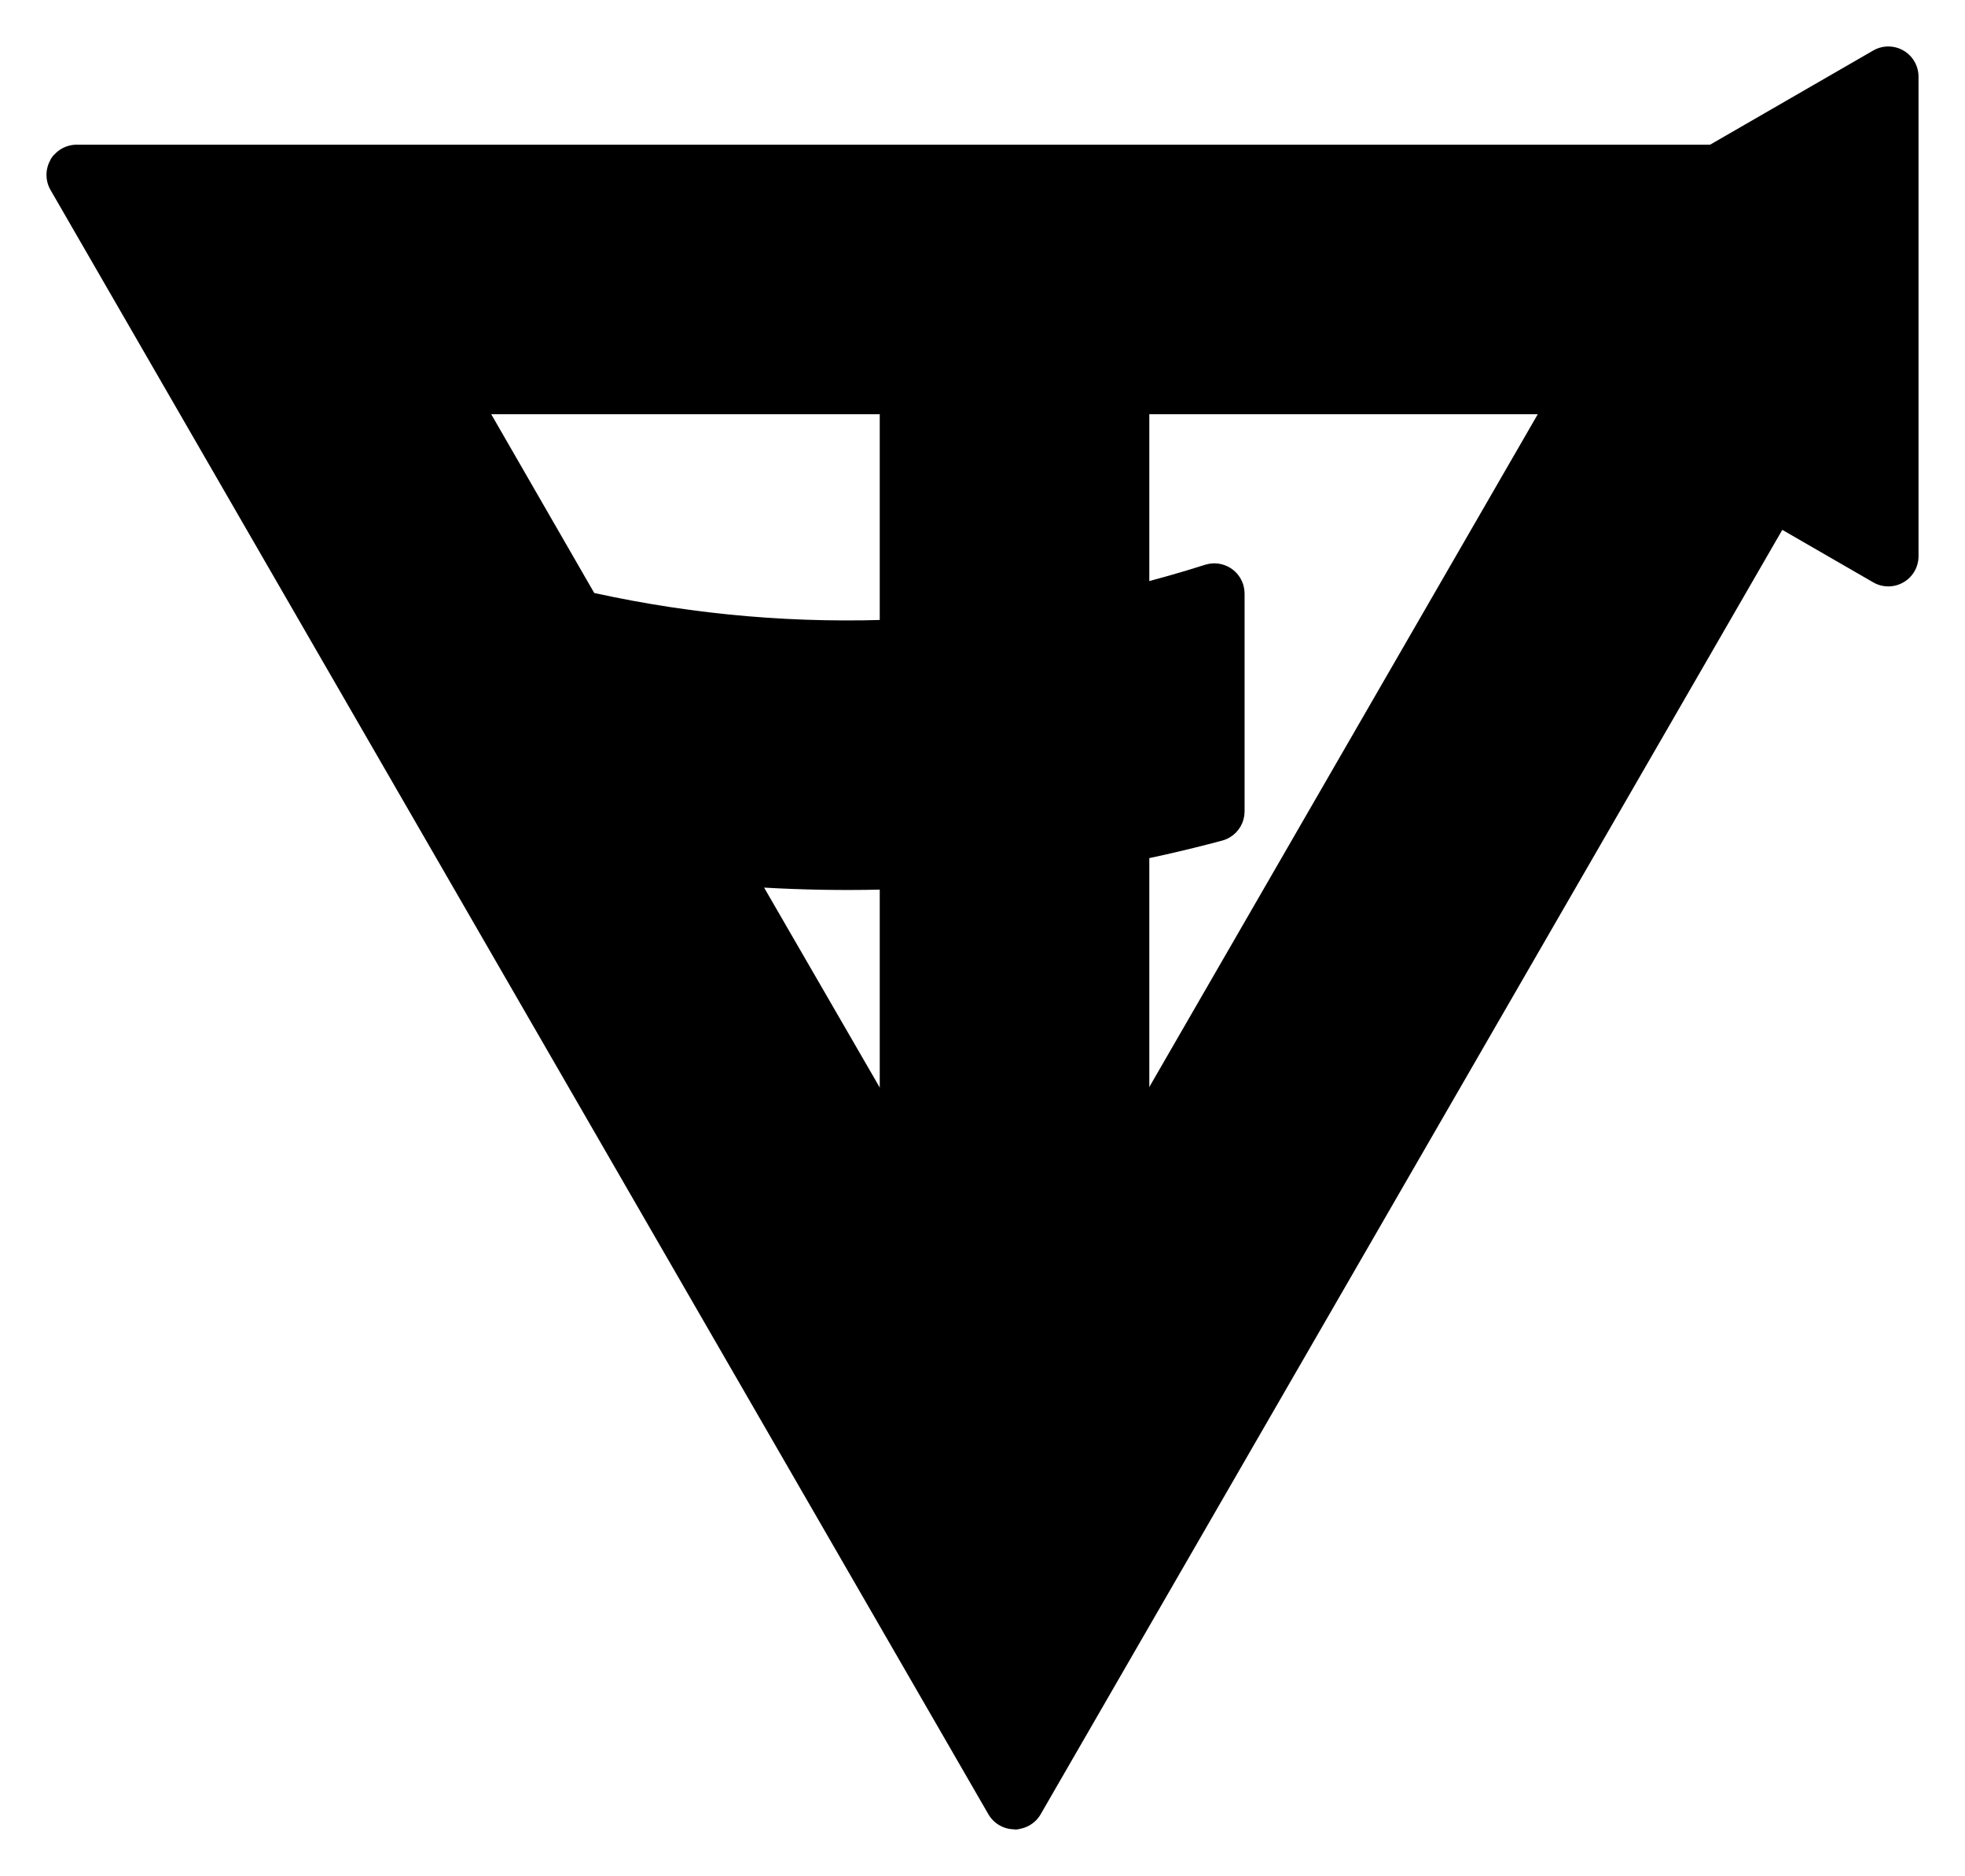
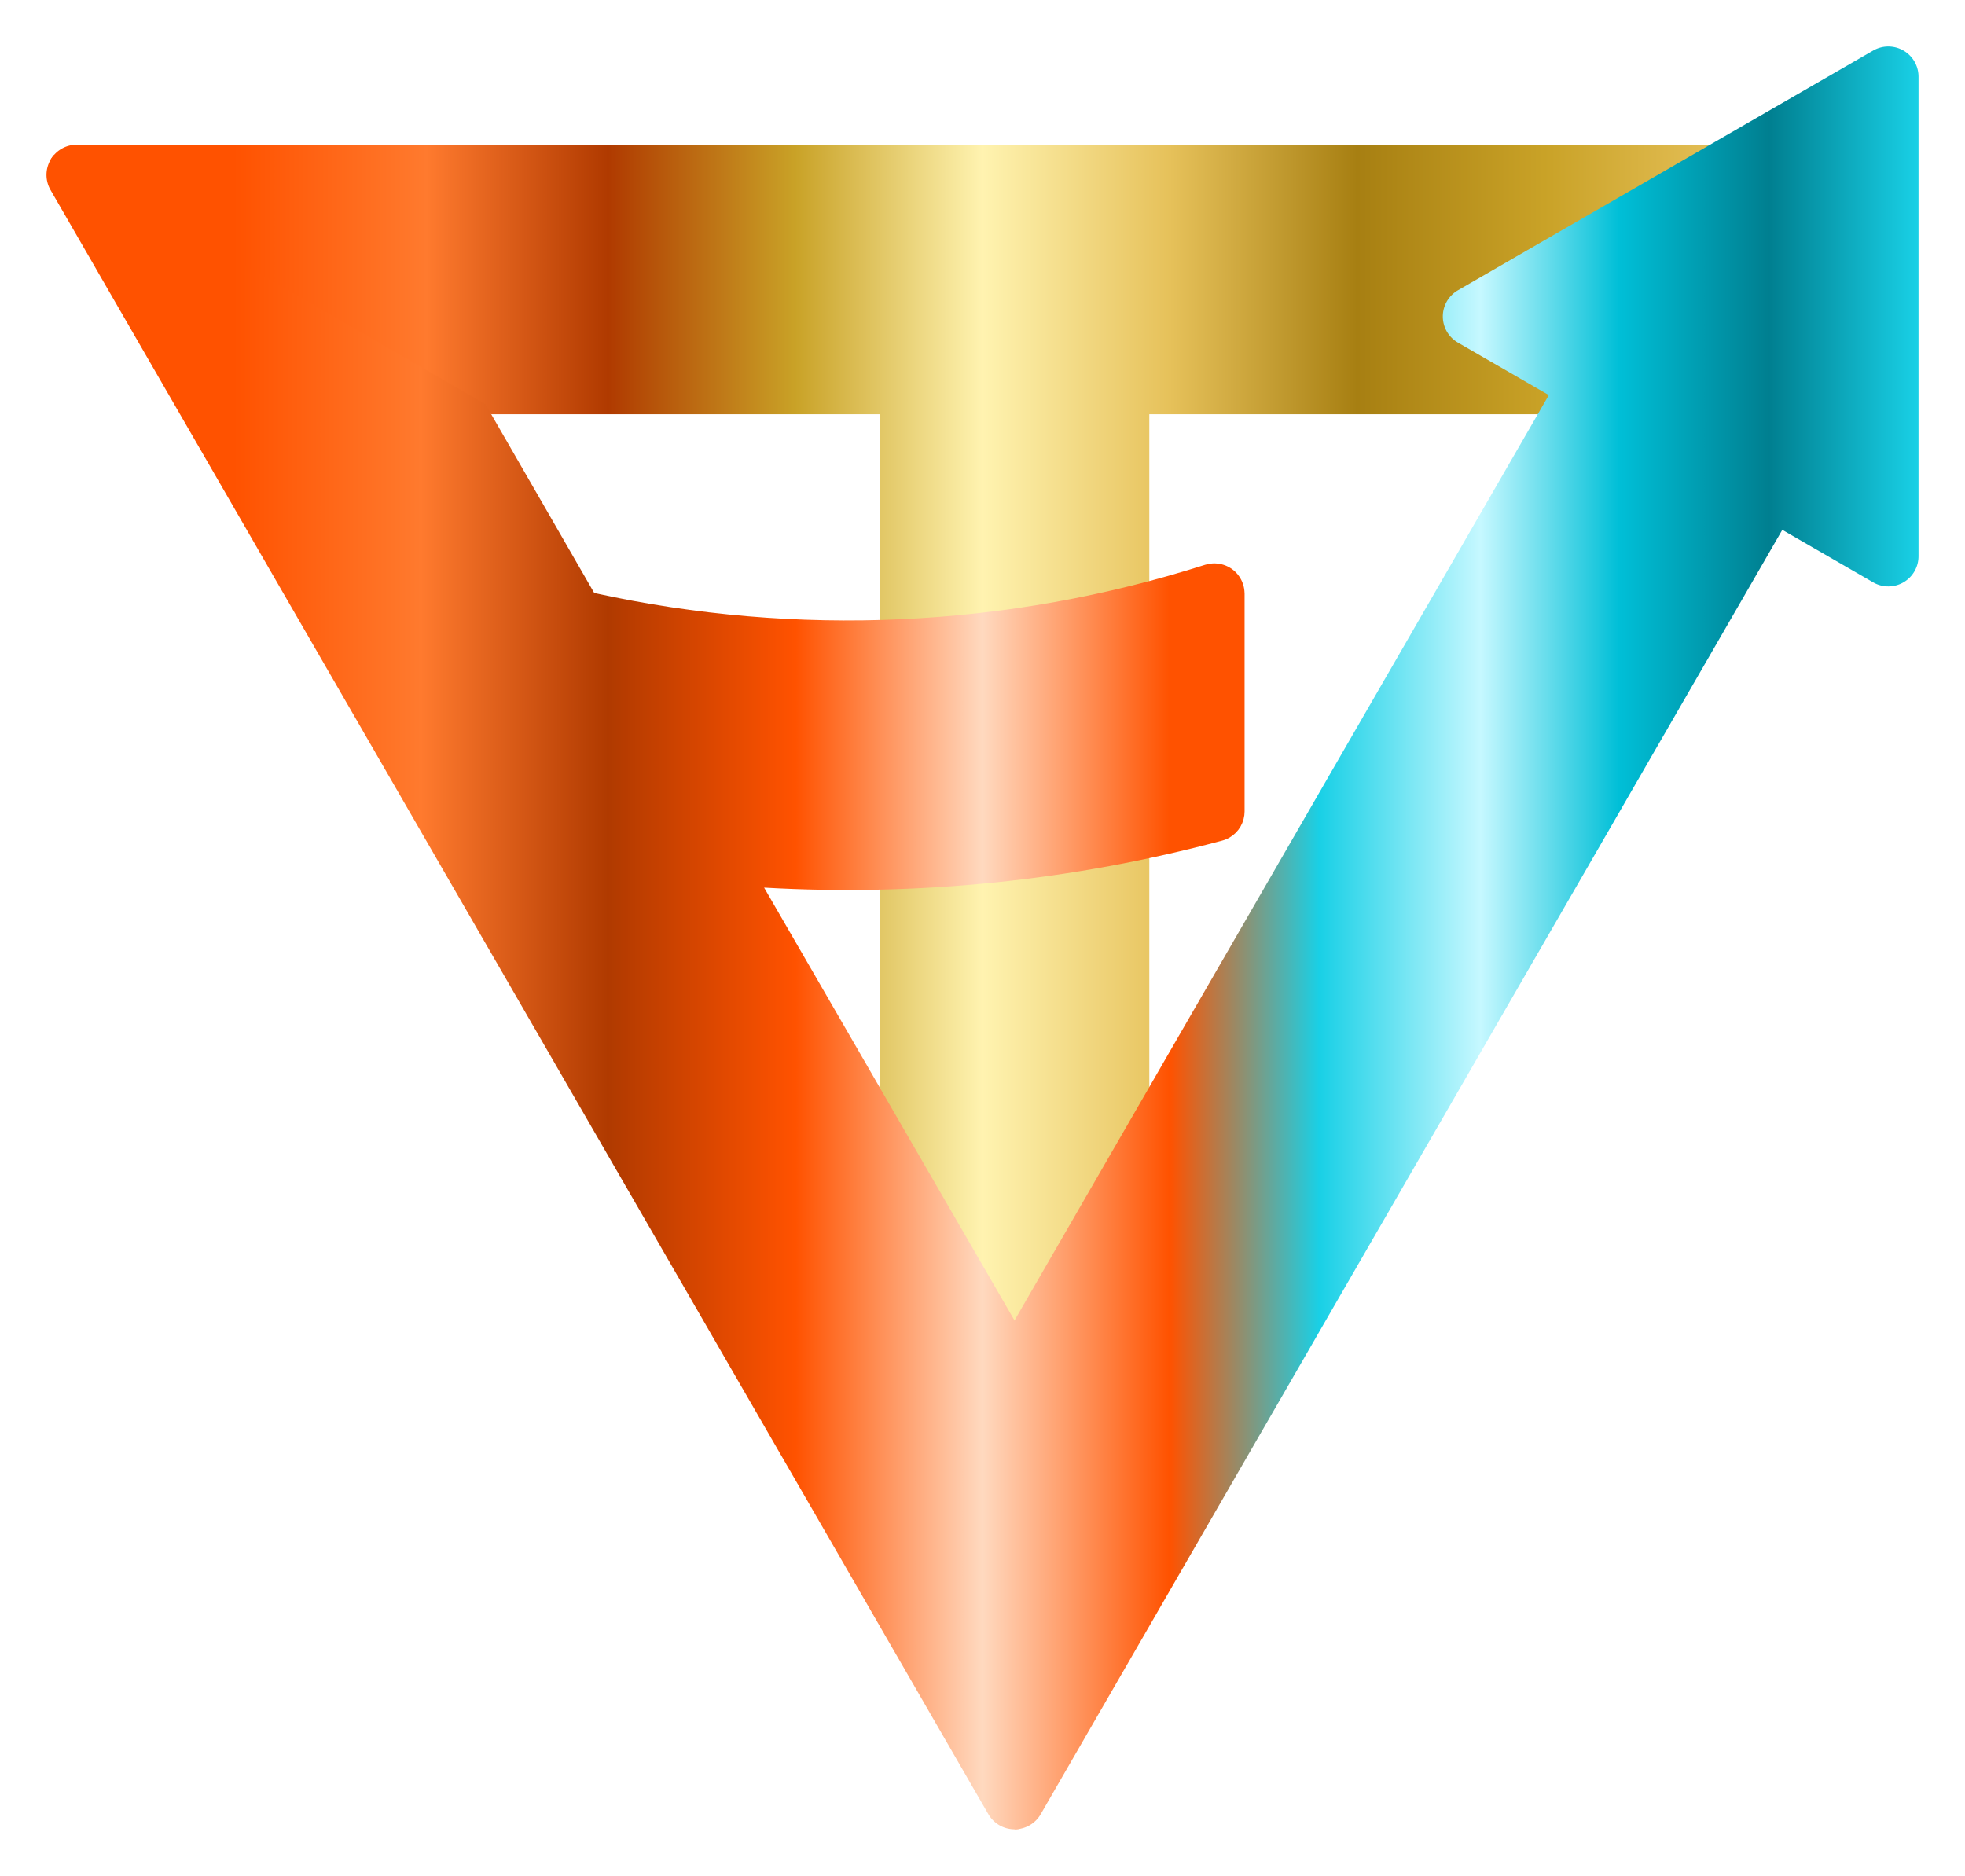
- <svg xmlns="http://www.w3.org/2000/svg" viewBox="42.43 170.73 845.58 807.27" width="845.58" height="807.27">
-   <g id="t-top">
-     <path fill="#000000" d="M 75.432 233 L 74.795 233.016 L 74.158 233.062 L 73.525 233.141 L 72.896 233.25 L 72.273 233.391 L 71.658 233.561 L 71.053 233.76 L 70.457 233.99 L 69.873 234.248 L 69.305 234.535 L 68.748 234.85 L 68.211 235.191 L 67.688 235.559 L 67.186 235.951 L 66.701 236.367 L 66.24 236.809 L 65.801 237.27 L 65.383 237.754 L 64.99 238.256 L 64.623 238.777 L 64.281 239.316 L 64.178 239.502 L 73.268 244.75 L 73.242 244.793 L 73.137 245.01 L 73.053 245.236 L 72.988 245.471 L 72.949 245.711 L 72.934 245.951 L 72.939 246.193 L 72.971 246.434 L 73.023 246.67 L 73.1 246.9 L 73.197 247.121 L 73.316 247.332 L 73.455 247.531 L 73.613 247.717 L 73.787 247.885 L 73.979 248.033 L 74.182 248.164 L 230.066 338.164 L 230.301 338.283 L 230.545 338.379 L 230.797 338.445 L 231.055 338.486 L 231.316 338.5 L 235.646 338.5 L 253.832 349 L 421 349 L 421 450.051 A 13 13 0 0 0 434 463.051 A 13 13 0 0 0 446.893 451.721 L 447.789 451.652 L 447.797 451.65 L 449.186 451.541 L 449.193 451.539 L 450.582 451.426 L 450.59 451.426 L 451.979 451.307 L 451.984 451.307 L 453.373 451.184 L 453.381 451.184 L 454.77 451.059 L 454.775 451.059 L 456.162 450.928 L 456.17 450.928 L 457.559 450.795 L 457.564 450.795 L 458.951 450.656 L 458.959 450.656 L 460.346 450.516 L 460.352 450.516 L 461.738 450.371 L 461.746 450.369 L 463.133 450.223 L 463.139 450.223 L 464.525 450.07 L 464.531 450.068 L 465.918 449.914 L 465.924 449.912 L 467.309 449.754 L 467.314 449.754 L 468.699 449.59 L 468.707 449.59 L 470.092 449.424 L 470.098 449.422 L 471.48 449.252 L 471.488 449.252 L 472.871 449.076 L 472.879 449.076 L 474.262 448.898 L 474.268 448.898 L 475.648 448.717 L 475.656 448.717 L 477.037 448.531 L 477.045 448.529 L 478.426 448.342 L 478.434 448.34 L 479.812 448.148 L 479.82 448.146 L 481.199 447.951 L 481.207 447.949 L 482.588 447.75 L 482.594 447.748 L 483.973 447.545 L 483.979 447.545 L 485.357 447.338 L 485.365 447.336 L 486.742 447.125 L 486.748 447.123 L 488.127 446.908 L 488.135 446.908 L 489.512 446.689 L 489.518 446.689 L 490.895 446.467 L 490.9 446.467 L 492.275 446.24 L 492.283 446.238 L 493.658 446.01 L 493.664 446.008 L 495.039 445.775 L 495.045 445.773 L 496.42 445.537 L 496.426 445.535 L 497.799 445.297 L 497.807 445.295 L 499.18 445.051 L 499.186 445.049 L 500.557 444.803 L 500.564 444.801 L 501.936 444.549 L 501.941 444.549 L 503.312 444.293 L 503.318 444.291 L 504.689 444.031 L 504.695 444.031 L 506.064 443.77 L 506.07 443.768 L 507.439 443.502 L 507.445 443.5 L 508.814 443.23 L 508.82 443.229 L 510.188 442.955 L 510.193 442.953 L 511.561 442.678 L 511.566 442.676 L 512.064 442.572 A 13 13 0 0 0 524 450.42 A 13 13 0 0 0 537 437.42 L 537 349 L 726.68 349 A 13 13 0 0 0 739.68 336 A 13 13 0 0 0 726.68 323 L 709.166 323 L 681.299 306.91 L 764.283 259 L 781.801 259 L 782.438 258.984 L 783.074 258.938 L 783.707 258.859 L 784.336 258.75 L 784.959 258.609 L 785.574 258.439 L 786.18 258.24 L 786.775 258.01 L 787.357 257.752 L 787.928 257.465 L 788.482 257.15 L 789.021 256.809 L 789.545 256.441 L 790.047 256.049 L 790.529 255.633 L 790.992 255.191 L 791.432 254.73 L 791.85 254.246 L 792.242 253.744 L 792.609 253.223 L 792.949 252.684 L 793.266 252.129 L 793.553 251.559 L 793.811 250.975 L 794.039 250.381 L 794.24 249.773 L 794.41 249.158 L 794.551 248.535 L 794.658 247.906 L 794.736 247.273 L 794.783 246.639 L 794.801 246 L 794.783 245.361 L 794.736 244.727 L 794.658 244.094 L 794.551 243.465 L 794.41 242.842 L 794.24 242.227 L 794.039 241.619 L 793.811 241.025 L 793.553 240.441 L 793.266 239.871 L 792.949 239.316 L 792.609 238.777 L 792.242 238.256 L 791.85 237.754 L 791.432 237.27 L 790.992 236.809 L 790.529 236.367 L 790.047 235.951 L 789.545 235.559 L 789.021 235.191 L 788.482 234.85 L 787.928 234.535 L 787.357 234.248 L 786.775 233.99 L 786.18 233.76 L 785.574 233.561 L 784.959 233.391 L 784.336 233.25 L 783.707 233.141 L 783.074 233.062 L 782.438 233.016 L 781.801 233 L 75.432 233 z " />
+ <svg xmlns="http://www.w3.org/2000/svg" xmlns:xlink="http://www.w3.org/1999/xlink" viewBox="42.43 170.73 845.58 807.27" width="845.58" height="807.27" version="1.1" id="svg4">
+   <defs id="defs4">
+     <linearGradient id="linearGradient202">
+       <stop style="stop-color:#ff5200;stop-opacity:1;" offset="0" id="stop192" />
+       <stop style="stop-color:#ff5200;stop-opacity:1;" offset="0.1" id="stop193" />
+       <stop style="stop-color:#ff7a2e;stop-opacity:1;" offset="0.203" id="stop194" />
+       <stop style="stop-color:#b03a00;stop-opacity:1;" offset="0.3" id="stop203" />
+       <stop style="stop-color:#c9a227;stop-opacity:1;" offset="0.4" id="stop196" />
+       <stop style="stop-color:#fff3b0;stop-opacity:1;" offset="0.5" id="stop197" />
+       <stop style="stop-color:#e6c15a;stop-opacity:1;" offset="0.6" id="stop198" />
+       <stop style="stop-color:#a77f12;stop-opacity:1;" offset="0.7" id="stop199" />
+       <stop style="stop-color:#c9a227;stop-opacity:1;" offset="0.8" id="stop200" />
+       <stop style="stop-color:#e6c15a;stop-opacity:1;" offset="0.9" id="stop201" />
+       <stop style="stop-color:#a77d12;stop-opacity:1;" offset="1" id="stop202" />
+     </linearGradient>
+     <linearGradient id="linearGradient110-2">
+       <stop style="stop-color:#ff5200;stop-opacity:1;" offset="0" id="stop180" />
+       <stop style="stop-color:#ff5200;stop-opacity:1;" offset="0.1" id="stop181" />
+       <stop style="stop-color:#e6c15a;stop-opacity:1;" offset="0.2" id="stop182" />
+       <stop style="stop-color:#8a6a14;stop-opacity:1;" offset="0.3" id="stop183" />
+       <stop style="stop-color:#c9a227;stop-opacity:1;" offset="0.4" id="stop184" />
+       <stop style="stop-color:#fff3b0;stop-opacity:1;" offset="0.5" id="stop185" />
+       <stop style="stop-color:#e6c15a;stop-opacity:1;" offset="0.6" id="stop186" />
+       <stop style="stop-color:#a77f12;stop-opacity:1;" offset="0.7" id="stop187" />
+       <stop style="stop-color:#c9a227;stop-opacity:1;" offset="0.8" id="stop188" />
+       <stop style="stop-color:#e6c15a;stop-opacity:1;" offset="0.9" id="stop190" />
+       <stop style="stop-color:#a77d12;stop-opacity:1;" offset="1" id="stop191" />
+     </linearGradient>
+     <linearGradient id="linearGradient110-1">
+       <stop style="stop-color:#ff5200;stop-opacity:1;" offset="0" id="stop168" />
+       <stop style="stop-color:#ff5200;stop-opacity:1;" offset="0.1" id="stop169" />
+       <stop style="stop-color:#ff7a2e;stop-opacity:1;" offset="0.2" id="stop170" />
+       <stop style="stop-color:#b03a00;stop-opacity:1;" offset="0.3" id="stop171" />
+       <stop style="stop-color:#ff5200;stop-opacity:1;" offset="0.4" id="stop172" />
+       <stop style="stop-color:#ffd9bf;stop-opacity:1;" offset="0.5" id="stop173" />
+       <stop style="stop-color:#ff5200;stop-opacity:1;" offset="0.6" id="stop174" />
+       <stop style="stop-color:#ff5200;stop-opacity:1;" offset="1" id="stop179" />
+     </linearGradient>
+     <linearGradient id="linearGradient110">
+       <stop style="stop-color:#ff5200;stop-opacity:1;" offset="0" id="stop156" />
+       <stop style="stop-color:#ff5200;stop-opacity:1;" offset="0.1" id="stop157" />
+       <stop style="stop-color:#ff7a2e;stop-opacity:1;" offset="0.2" id="stop158" />
+       <stop style="stop-color:#b03a00;stop-opacity:1;" offset="0.3" id="stop159" />
+       <stop style="stop-color:#ff5200;stop-opacity:1;" offset="0.4" id="stop160" />
+       <stop style="stop-color:#ffd9bf;stop-opacity:1;" offset="0.5" id="stop161" />
+       <stop style="stop-color:#ff5200;stop-opacity:1;" offset="0.6" id="stop162" />
+       <stop style="stop-color:#19d0e6;stop-opacity:1;" offset="0.68" id="stop163" />
+       <stop style="stop-color:#c6f8ff;stop-opacity:1;" offset="0.766" id="stop164" />
+       <stop style="stop-color:#00bfd7;stop-opacity:1;" offset="0.84" id="stop165" />
+       <stop style="stop-color:#007f90;stop-opacity:1;" offset="0.92" id="stop166" />
+       <stop style="stop-color:#19d0e6;stop-opacity:1;" offset="1" id="stop167" />
+     </linearGradient>
+     <linearGradient id="linearGradient110-3">
+       <stop style="stop-color:#ff5200;stop-opacity:1;" offset="0" id="stop104" />
+       <stop style="stop-color:#ff5200;stop-opacity:1;" offset="0.1" id="stop111" />
+       <stop style="stop-color:#ff7a2e;stop-opacity:1;" offset="0.2" id="stop105" />
+       <stop style="stop-color:#b03a00;stop-opacity:1;" offset="0.3" id="stop112" />
+       <stop style="stop-color:#ff5200;stop-opacity:1;" offset="0.4" id="stop106" />
+       <stop style="stop-color:#ffd9bf;stop-opacity:1;" offset="0.5" id="stop114" />
+       <stop style="stop-color:#ff5200;stop-opacity:1;" offset="0.6" id="stop113" />
+       <stop style="stop-color:#19d0e6;stop-opacity:1;" offset="0.68" id="stop107" />
+       <stop style="stop-color:#c6f8ff;stop-opacity:1;" offset="0.766" id="stop115" />
+       <stop style="stop-color:#00bfd7;stop-opacity:1;" offset="0.84" id="stop108" />
+       <stop style="stop-color:#007f90;stop-opacity:1;" offset="0.92" id="stop116" />
+       <stop style="stop-color:#19d0e6;stop-opacity:1;" offset="1" id="stop110" />
+     </linearGradient>
+     <linearGradient xlink:href="#linearGradient110" id="linearGradient104" gradientUnits="userSpaceOnUse" x1="62.44" y1="246.426" x2="868.01" y2="246.426" />
+     <linearGradient xlink:href="#linearGradient110-2" id="linearGradient167" gradientUnits="userSpaceOnUse" x1="62.44" y1="246.426" x2="868.01" y2="246.426" />
+     <linearGradient xlink:href="#linearGradient110-1" id="linearGradient191" gradientUnits="userSpaceOnUse" x1="62.44" y1="246.426" x2="868.01" y2="246.426" />
+     <linearGradient xlink:href="#linearGradient202" id="linearGradient192" gradientUnits="userSpaceOnUse" x1="62.44" y1="246.426" x2="868.01" y2="246.426" />
+   </defs>
+   <g id="t-top" style="fill:url(#linearGradient192);fill-opacity:1">
+     <path fill="#000000" d="M 75.432 233 L 74.795 233.016 L 74.158 233.062 L 73.525 233.141 L 72.896 233.25 L 72.273 233.391 L 71.658 233.561 L 71.053 233.76 L 70.457 233.99 L 69.873 234.248 L 69.305 234.535 L 68.748 234.85 L 68.211 235.191 L 67.688 235.559 L 67.186 235.951 L 66.701 236.367 L 66.24 236.809 L 65.801 237.27 L 65.383 237.754 L 64.99 238.256 L 64.623 238.777 L 64.281 239.316 L 64.178 239.502 L 73.268 244.75 L 73.242 244.793 L 73.137 245.01 L 73.053 245.236 L 72.988 245.471 L 72.949 245.711 L 72.934 245.951 L 72.939 246.193 L 72.971 246.434 L 73.023 246.67 L 73.1 246.9 L 73.197 247.121 L 73.316 247.332 L 73.455 247.531 L 73.613 247.717 L 73.787 247.885 L 73.979 248.033 L 74.182 248.164 L 230.066 338.164 L 230.301 338.283 L 230.545 338.379 L 230.797 338.445 L 231.055 338.486 L 231.316 338.5 L 235.646 338.5 L 253.832 349 L 421 349 L 421 450.051 A 13 13 0 0 0 434 463.051 A 13 13 0 0 0 446.893 451.721 L 447.789 451.652 L 447.797 451.65 L 449.186 451.541 L 449.193 451.539 L 450.582 451.426 L 450.59 451.426 L 451.979 451.307 L 451.984 451.307 L 453.373 451.184 L 453.381 451.184 L 454.77 451.059 L 454.775 451.059 L 456.162 450.928 L 456.17 450.928 L 457.559 450.795 L 457.564 450.795 L 458.951 450.656 L 458.959 450.656 L 460.346 450.516 L 460.352 450.516 L 461.738 450.371 L 461.746 450.369 L 463.133 450.223 L 463.139 450.223 L 464.525 450.07 L 464.531 450.068 L 465.918 449.914 L 465.924 449.912 L 467.309 449.754 L 467.314 449.754 L 468.699 449.59 L 468.707 449.59 L 470.092 449.424 L 470.098 449.422 L 471.48 449.252 L 471.488 449.252 L 472.871 449.076 L 472.879 449.076 L 474.262 448.898 L 474.268 448.898 L 475.648 448.717 L 475.656 448.717 L 477.037 448.531 L 477.045 448.529 L 478.426 448.342 L 478.434 448.34 L 479.812 448.148 L 479.82 448.146 L 481.199 447.951 L 481.207 447.949 L 482.588 447.75 L 482.594 447.748 L 483.973 447.545 L 483.979 447.545 L 485.357 447.338 L 485.365 447.336 L 486.742 447.125 L 486.748 447.123 L 488.127 446.908 L 488.135 446.908 L 489.512 446.689 L 489.518 446.689 L 490.895 446.467 L 490.9 446.467 L 492.275 446.24 L 492.283 446.238 L 493.658 446.01 L 493.664 446.008 L 495.039 445.775 L 495.045 445.773 L 496.42 445.537 L 496.426 445.535 L 497.799 445.297 L 497.807 445.295 L 499.18 445.051 L 499.186 445.049 L 500.557 444.803 L 500.564 444.801 L 501.936 444.549 L 501.941 444.549 L 503.312 444.293 L 503.318 444.291 L 504.689 444.031 L 504.695 444.031 L 506.064 443.77 L 506.07 443.768 L 507.439 443.502 L 507.445 443.5 L 508.814 443.23 L 508.82 443.229 L 510.188 442.955 L 510.193 442.953 L 511.561 442.678 L 511.566 442.676 L 512.064 442.572 A 13 13 0 0 0 524 450.42 A 13 13 0 0 0 537 437.42 L 537 349 L 726.68 349 A 13 13 0 0 0 739.68 336 A 13 13 0 0 0 726.68 323 L 709.166 323 L 681.299 306.91 L 764.283 259 L 781.801 259 L 782.438 258.984 L 783.074 258.938 L 783.707 258.859 L 784.336 258.75 L 784.959 258.609 L 785.574 258.439 L 786.18 258.24 L 786.775 258.01 L 787.357 257.752 L 787.928 257.465 L 788.482 257.15 L 789.021 256.809 L 789.545 256.441 L 790.047 256.049 L 790.529 255.633 L 790.992 255.191 L 791.432 254.73 L 791.85 254.246 L 792.242 253.744 L 792.609 253.223 L 792.949 252.684 L 793.266 252.129 L 793.553 251.559 L 793.811 250.975 L 794.039 250.381 L 794.24 249.773 L 794.41 249.158 L 794.551 248.535 L 794.658 247.906 L 794.736 247.273 L 794.783 246.639 L 794.801 246 L 794.783 245.361 L 794.736 244.727 L 794.658 244.094 L 794.551 243.465 L 794.41 242.842 L 794.24 242.227 L 794.039 241.619 L 793.811 241.025 L 793.553 240.441 L 793.266 239.871 L 792.949 239.316 L 792.609 238.777 L 792.242 238.256 L 791.85 237.754 L 791.432 237.27 L 790.992 236.809 L 790.529 236.367 L 790.047 235.951 L 789.545 235.559 L 789.021 235.191 L 788.482 234.85 L 787.928 234.535 L 787.357 234.248 L 786.775 233.99 L 786.18 233.76 L 785.574 233.561 L 784.959 233.391 L 784.336 233.25 L 783.707 233.141 L 783.074 233.062 L 782.438 233.016 L 781.801 233 L 75.432 233 z " id="path1" style="fill:url(#linearGradient192);fill-opacity:1" />
  </g>
-   <g id="t-bottom">
-     <path fill="#000000" d="M 524 516.42 A 13 13 0 0 0 511 529.279 L 509.977 529.455 L 508.9 529.641 L 507.822 529.822 L 506.746 530.004 L 505.67 530.182 L 504.592 530.357 L 503.514 530.531 L 502.436 530.703 L 501.355 530.875 L 500.277 531.045 L 499.197 531.211 L 498.119 531.375 L 497.039 531.537 L 495.959 531.699 L 494.879 531.857 L 493.799 532.016 L 492.717 532.17 L 491.637 532.322 L 490.555 532.475 L 489.473 532.623 L 488.391 532.77 L 487.309 532.916 L 486.227 533.059 L 485.143 533.201 L 484.061 533.34 L 482.977 533.479 L 481.893 533.613 L 480.809 533.746 L 479.725 533.879 L 478.641 534.008 L 477.557 534.137 L 476.473 534.262 L 475.387 534.387 L 474.303 534.508 L 473.217 534.629 L 472.131 534.746 L 471.045 534.861 L 469.959 534.977 L 468.873 535.088 L 467.785 535.199 L 466.699 535.307 L 465.613 535.412 L 464.525 535.518 L 463.439 535.619 L 462.352 535.721 L 461.264 535.818 L 460.176 535.914 L 459.088 536.01 L 458 536.104 L 456.912 536.193 L 455.824 536.281 L 454.734 536.369 L 453.646 536.453 L 452.559 536.537 L 451.469 536.617 L 450.381 536.695 L 449.289 536.773 L 448.201 536.85 L 447.111 536.922 L 446.602 536.955 A 13 13 0 0 0 434 527.15 A 13 13 0 0 0 421 540.15 L 421 687.061 A 13 13 0 0 0 434 700.061 A 13 13 0 0 0 438.215 699.359 L 476.836 766.25 L 476.971 766.459 L 477.127 766.654 L 477.301 766.832 L 477.49 766.992 L 477.695 767.133 L 477.914 767.252 L 478.145 767.35 L 478.383 767.424 L 478.627 767.473 L 478.875 767.496 L 479.125 767.496 L 479.373 767.473 L 479.617 767.424 L 479.855 767.35 L 480.086 767.252 L 480.305 767.133 L 480.51 766.992 L 480.699 766.832 L 480.873 766.654 L 481.029 766.459 L 481.164 766.25 L 519.785 699.359 A 13 13 0 0 0 524 700.061 A 13 13 0 0 0 537 687.061 L 537 529.42 A 13 13 0 0 0 524 516.42 z " />
+   <g id="t-bottom" style="fill:url(#linearGradient167);fill-opacity:1">
+     <path fill="#000000" d="M 524 516.42 A 13 13 0 0 0 511 529.279 L 509.977 529.455 L 508.9 529.641 L 507.822 529.822 L 506.746 530.004 L 505.67 530.182 L 504.592 530.357 L 503.514 530.531 L 502.436 530.703 L 501.355 530.875 L 500.277 531.045 L 499.197 531.211 L 498.119 531.375 L 497.039 531.537 L 495.959 531.699 L 494.879 531.857 L 493.799 532.016 L 492.717 532.17 L 491.637 532.322 L 490.555 532.475 L 489.473 532.623 L 488.391 532.77 L 487.309 532.916 L 486.227 533.059 L 485.143 533.201 L 484.061 533.34 L 482.977 533.479 L 481.893 533.613 L 480.809 533.746 L 479.725 533.879 L 478.641 534.008 L 477.557 534.137 L 476.473 534.262 L 475.387 534.387 L 474.303 534.508 L 473.217 534.629 L 472.131 534.746 L 471.045 534.861 L 469.959 534.977 L 468.873 535.088 L 467.785 535.199 L 466.699 535.307 L 465.613 535.412 L 464.525 535.518 L 463.439 535.619 L 462.352 535.721 L 461.264 535.818 L 460.176 535.914 L 459.088 536.01 L 458 536.104 L 456.912 536.193 L 455.824 536.281 L 454.734 536.369 L 453.646 536.453 L 452.559 536.537 L 451.469 536.617 L 450.381 536.695 L 449.289 536.773 L 448.201 536.85 L 447.111 536.922 L 446.602 536.955 A 13 13 0 0 0 434 527.15 A 13 13 0 0 0 421 540.15 L 421 687.061 A 13 13 0 0 0 434 700.061 A 13 13 0 0 0 438.215 699.359 L 476.836 766.25 L 476.971 766.459 L 477.127 766.654 L 477.301 766.832 L 477.49 766.992 L 477.695 767.133 L 477.914 767.252 L 478.145 767.35 L 478.383 767.424 L 478.627 767.473 L 478.875 767.496 L 479.125 767.496 L 479.373 767.473 L 479.617 767.424 L 479.855 767.35 L 480.086 767.252 L 480.305 767.133 L 480.51 766.992 L 480.699 766.832 L 480.873 766.654 L 481.029 766.459 L 481.164 766.25 L 519.785 699.359 A 13 13 0 0 0 524 700.061 A 13 13 0 0 0 537 687.061 L 537 529.42 A 13 13 0 0 0 524 516.42 z " id="path2" style="fill:url(#linearGradient167);fill-opacity:1" />
  </g>
-   <g id="left-edge-curve">
-     <path fill="#000000" d="M 65.637 237.457 L 65.52 237.59 L 65.119 238.086 L 64.742 238.602 L 64.393 239.135 L 64.068 239.686 L 63.773 240.25 L 63.506 240.828 L 63.266 241.422 L 63.055 242.023 L 62.875 242.635 L 62.725 243.256 L 62.605 243.883 L 62.518 244.514 L 62.461 245.15 L 62.434 245.787 L 62.439 246.426 L 62.477 247.062 L 62.543 247.697 L 62.643 248.326 L 62.771 248.951 L 62.932 249.57 L 63.121 250.18 L 63.342 250.777 L 63.592 251.365 L 63.867 251.939 L 64.174 252.5 L 467.742 951.5 L 468.074 952.045 L 468.434 952.572 L 468.816 953.082 L 469.227 953.57 L 469.658 954.041 L 470.113 954.488 L 470.59 954.912 L 471.086 955.314 L 471.602 955.689 L 472.135 956.039 L 472.686 956.363 L 473.25 956.658 L 473.828 956.928 L 474.422 957.168 L 475.023 957.377 L 475.635 957.557 L 476.256 957.707 L 476.883 957.826 L 477.514 957.914 L 478.15 957.973 L 478.787 957.998 L 479.426 957.992 L 480.062 957.957 L 480.697 957.889 L 481.326 957.789 L 481.5 957.754 L 481.5 945 L 481.5 777.754 L 481.5 743.357 L 371.238 552.721 C 437.552 556.534 504.105 549.719 568.365 532.486 A 13 13 0 0 0 569.975 531.939 A 13 13 0 0 0 571.5 531.188 A 13 13 0 0 0 571.506 531.184 A 13 13 0 0 0 571.992 530.859 A 13 13 0 0 0 572.938 530.225 A 13 13 0 0 0 573.232 529.965 A 13 13 0 0 0 574.205 529.109 A 13 13 0 0 0 574.678 528.57 A 13 13 0 0 0 575.33 527.82 A 13 13 0 0 0 575.812 527.098 A 13 13 0 0 0 576.268 526.412 A 13 13 0 0 0 576.691 525.551 A 13 13 0 0 0 577.02 524.877 A 13 13 0 0 0 577.283 524.1 A 13 13 0 0 0 577.564 523.256 A 13 13 0 0 0 577.734 522.402 A 13 13 0 0 0 577.891 521.592 A 13 13 0 0 0 577.951 520.686 A 13 13 0 0 0 578 519.93 L 578 426.16 A 13 13 0 0 0 577.979 425.84 A 13 13 0 0 0 577.926 425.023 A 13 13 0 0 0 577.828 424.162 A 13 13 0 0 0 577.662 423.326 A 13 13 0 0 0 577.459 422.508 A 13 13 0 0 0 577.385 422.209 A 13 13 0 0 0 577.182 421.693 A 13 13 0 0 0 576.879 420.918 A 13 13 0 0 0 576.498 420.146 A 13 13 0 0 0 576.084 419.398 A 13 13 0 0 0 575.635 418.725 A 13 13 0 0 0 575.098 417.998 A 13 13 0 0 0 574.584 417.414 A 13 13 0 0 0 573.943 416.748 A 13 13 0 0 0 573.354 416.23 A 13 13 0 0 0 572.648 415.668 A 13 13 0 0 0 571.959 415.209 A 13 13 0 0 0 571.23 414.77 A 13 13 0 0 0 570.451 414.387 A 13 13 0 0 0 569.693 414.055 A 13 13 0 0 0 568.875 413.777 A 13 13 0 0 0 568.068 413.545 A 13 13 0 0 0 567.236 413.379 A 13 13 0 0 0 566.383 413.25 A 13 13 0 0 0 565.568 413.197 A 13 13 0 0 0 565 413.16 A 13 13 0 0 0 564.627 413.18 A 13 13 0 0 0 564.098 413.209 A 13 13 0 0 0 563.047 413.326 A 13 13 0 0 0 562.506 413.414 A 13 13 0 0 0 561.299 413.715 A 13 13 0 0 0 561.051 413.775 C 475.98 440.908 385.287 445.081 298.141 425.924 L 251.309 344.654 L 221.521 327.457 L 221.52 327.459 L 95.449 254.67 L 65.637 237.457 z " />
+   <g id="left-edge-curve" style="display:inline;fill:url(#linearGradient191);fill-opacity:1">
+     <path fill="#000000" d="m 65.637,237.457 -0.117,0.133 -0.4,0.496 -0.377,0.516 -0.35,0.533 -0.324,0.551 -0.295,0.564 -0.268,0.578 -0.24,0.594 -0.211,0.602 -0.18,0.611 -0.15,0.621 -0.119,0.627 -0.088,0.631 -0.057,0.637 -0.027,0.637 0.006,0.639 0.037,0.637 0.066,0.635 0.1,0.629 0.129,0.625 0.16,0.619 0.189,0.609 0.221,0.598 0.25,0.588 0.275,0.574 0.307,0.561 403.568,699 0.332,0.545 0.359,0.527 0.383,0.51 0.41,0.488 0.432,0.471 0.455,0.447 0.477,0.424 0.496,0.402 0.516,0.375 0.533,0.35 0.551,0.324 0.564,0.295 0.578,0.27 0.594,0.24 0.602,0.209 0.611,0.18 0.621,0.15 0.627,0.119 0.631,0.088 0.637,0.059 0.637,0.025 0.639,-0.006 0.637,-0.035 0.635,-0.068 0.629,-0.1 0.174,-0.035 V 945 777.754 743.357 L 371.238,552.721 c 66.314,3.813 132.867,-3.002 197.127,-20.234 a 13,13 0 0 0 1.609,-0.547 13,13 0 0 0 1.525,-0.752 13,13 0 0 0 0.006,-0.004 13,13 0 0 0 0.486,-0.324 13,13 0 0 0 0.945,-0.635 13,13 0 0 0 0.295,-0.26 13,13 0 0 0 0.973,-0.855 13,13 0 0 0 0.473,-0.539 13,13 0 0 0 0.652,-0.75 13,13 0 0 0 0.482,-0.723 13,13 0 0 0 0.455,-0.686 13,13 0 0 0 0.424,-0.861 13,13 0 0 0 0.328,-0.674 13,13 0 0 0 0.264,-0.777 13,13 0 0 0 0.281,-0.844 13,13 0 0 0 0.17,-0.854 13,13 0 0 0 0.156,-0.811 13,13 0 0 0 0.061,-0.906 13,13 0 0 0 0.049,-0.756 v -93.77 a 13,13 0 0 0 -0.021,-0.32 13,13 0 0 0 -0.053,-0.816 13,13 0 0 0 -0.098,-0.861 13,13 0 0 0 -0.166,-0.836 13,13 0 0 0 -0.203,-0.818 13,13 0 0 0 -0.074,-0.299 13,13 0 0 0 -0.203,-0.516 13,13 0 0 0 -0.303,-0.775 13,13 0 0 0 -0.381,-0.771 13,13 0 0 0 -0.414,-0.748 13,13 0 0 0 -0.449,-0.674 13,13 0 0 0 -0.537,-0.727 13,13 0 0 0 -0.514,-0.584 13,13 0 0 0 -0.641,-0.666 13,13 0 0 0 -0.59,-0.518 13,13 0 0 0 -0.705,-0.562 13,13 0 0 0 -0.689,-0.459 13,13 0 0 0 -0.729,-0.439 13,13 0 0 0 -0.779,-0.383 13,13 0 0 0 -0.758,-0.332 13,13 0 0 0 -0.818,-0.277 13,13 0 0 0 -0.807,-0.232 13,13 0 0 0 -0.832,-0.166 13,13 0 0 0 -0.854,-0.129 13,13 0 0 0 -0.814,-0.053 13,13 0 0 0 -0.568,-0.037 13,13 0 0 0 -0.373,0.019 13,13 0 0 0 -0.529,0.029 13,13 0 0 0 -1.051,0.117 13,13 0 0 0 -0.541,0.088 13,13 0 0 0 -1.207,0.301 13,13 0 0 0 -0.248,0.061 c -85.071,27.132 -175.764,31.306 -262.91,12.148 l -46.832,-81.27 -29.787,-17.197 -0.002,0.002 -126.07,-72.789 z" id="path3" style="fill:url(#linearGradient191);fill-opacity:1" />
  </g>
-   <g id="arrow">
-     <path fill="#000000" d="M 855.168 190.73 L 854.535 190.738 L 853.902 190.777 L 853.273 190.846 L 852.648 190.945 L 852.029 191.076 L 851.416 191.236 L 850.812 191.426 L 850.219 191.645 L 849.637 191.893 L 849.066 192.17 L 848.51 192.473 L 669.801 295.652 L 669.26 295.982 L 668.736 296.338 L 668.23 296.719 L 667.742 297.123 L 667.277 297.551 L 666.832 298.002 L 666.41 298.473 L 666.012 298.965 L 665.637 299.475 L 665.287 300.004 L 664.963 300.547 L 664.668 301.107 L 664.398 301.68 L 664.158 302.266 L 663.945 302.863 L 663.764 303.469 L 663.611 304.082 L 663.488 304.703 L 663.396 305.33 L 663.336 305.961 L 663.305 306.594 L 663.305 307.227 L 663.336 307.859 L 663.396 308.488 L 663.488 309.115 L 663.611 309.736 L 663.764 310.352 L 663.945 310.957 L 664.158 311.555 L 664.398 312.139 L 664.668 312.713 L 664.963 313.271 L 665.285 313.816 L 665.637 314.344 L 666.01 314.855 L 666.408 315.346 L 666.832 315.818 L 667.277 316.268 L 667.742 316.697 L 668.23 317.102 L 668.734 317.482 L 669.26 317.838 L 669.799 318.168 L 708.922 340.758 L 479 739 L 479 765 L 479 777.996 L 479 919 L 479 945 L 479 957.996 L 479.213 957.998 L 479.85 957.973 L 480.486 957.914 L 481.117 957.826 L 481.744 957.707 L 482.365 957.557 L 482.977 957.377 L 483.578 957.168 L 484.172 956.928 L 484.75 956.658 L 485.314 956.363 L 485.865 956.039 L 486.398 955.689 L 486.914 955.314 L 487.41 954.912 L 487.887 954.488 L 488.342 954.041 L 488.773 953.572 L 489.184 953.082 L 489.566 952.572 L 489.926 952.045 L 490.258 951.5 L 809.389 398.76 L 848.51 421.348 L 849.064 421.65 L 849.635 421.928 L 850.219 422.176 L 850.812 422.395 L 851.416 422.582 L 852.029 422.744 L 852.648 422.873 L 853.273 422.973 L 853.902 423.043 L 854.535 423.08 L 855.168 423.09 L 855.801 423.066 L 856.432 423.012 L 857.059 422.928 L 857.682 422.812 L 858.299 422.668 L 858.906 422.492 L 859.506 422.287 L 860.094 422.055 L 860.672 421.793 L 861.234 421.504 L 861.781 421.188 L 862.314 420.844 L 862.828 420.477 L 863.326 420.082 L 863.803 419.666 L 864.258 419.227 L 864.691 418.766 L 865.104 418.283 L 865.49 417.781 L 865.852 417.264 L 866.188 416.727 L 866.498 416.176 L 866.781 415.607 L 867.035 415.027 L 867.262 414.438 L 867.459 413.836 L 867.627 413.225 L 867.764 412.607 L 867.871 411.982 L 867.947 411.354 L 867.994 410.723 L 868.01 410.09 L 868.01 203.73 L 867.994 203.098 L 867.947 202.467 L 867.871 201.838 L 867.764 201.213 L 867.627 200.596 L 867.459 199.984 L 867.262 199.383 L 867.035 198.793 L 866.781 198.213 L 866.498 197.645 L 866.188 197.094 L 865.852 196.557 L 865.49 196.037 L 865.104 195.537 L 864.691 195.055 L 864.258 194.594 L 863.803 194.154 L 863.326 193.738 L 862.828 193.346 L 862.314 192.977 L 861.781 192.633 L 861.234 192.316 L 860.672 192.027 L 860.094 191.766 L 859.506 191.531 L 858.906 191.328 L 858.299 191.152 L 857.682 191.008 L 857.059 190.893 L 856.432 190.809 L 855.801 190.754 L 855.168 190.73 z " />
+   <g id="arrow" style="fill:url(#linearGradient104);fill-opacity:1">
+     <path fill="#000000" d="M 855.168 190.73 L 854.535 190.738 L 853.902 190.777 L 853.273 190.846 L 852.648 190.945 L 852.029 191.076 L 851.416 191.236 L 850.812 191.426 L 850.219 191.645 L 849.637 191.893 L 849.066 192.17 L 848.51 192.473 L 669.801 295.652 L 669.26 295.982 L 668.736 296.338 L 668.23 296.719 L 667.742 297.123 L 667.277 297.551 L 666.832 298.002 L 666.41 298.473 L 666.012 298.965 L 665.637 299.475 L 665.287 300.004 L 664.963 300.547 L 664.668 301.107 L 664.398 301.68 L 664.158 302.266 L 663.945 302.863 L 663.764 303.469 L 663.611 304.082 L 663.488 304.703 L 663.396 305.33 L 663.336 305.961 L 663.305 306.594 L 663.305 307.227 L 663.336 307.859 L 663.396 308.488 L 663.488 309.115 L 663.611 309.736 L 663.764 310.352 L 663.945 310.957 L 664.158 311.555 L 664.398 312.139 L 664.668 312.713 L 664.963 313.271 L 665.285 313.816 L 665.637 314.344 L 666.01 314.855 L 666.408 315.346 L 666.832 315.818 L 667.277 316.268 L 667.742 316.697 L 668.23 317.102 L 668.734 317.482 L 669.26 317.838 L 669.799 318.168 L 708.922 340.758 L 479 739 L 479 765 L 479 777.996 L 479 919 L 479 945 L 479 957.996 L 479.213 957.998 L 479.85 957.973 L 480.486 957.914 L 481.117 957.826 L 481.744 957.707 L 482.365 957.557 L 482.977 957.377 L 483.578 957.168 L 484.172 956.928 L 484.75 956.658 L 485.314 956.363 L 485.865 956.039 L 486.398 955.689 L 486.914 955.314 L 487.41 954.912 L 487.887 954.488 L 488.342 954.041 L 488.773 953.572 L 489.184 953.082 L 489.566 952.572 L 489.926 952.045 L 490.258 951.5 L 809.389 398.76 L 848.51 421.348 L 849.064 421.65 L 849.635 421.928 L 850.219 422.176 L 850.812 422.395 L 851.416 422.582 L 852.029 422.744 L 852.648 422.873 L 853.273 422.973 L 853.902 423.043 L 854.535 423.08 L 855.168 423.09 L 855.801 423.066 L 856.432 423.012 L 857.059 422.928 L 857.682 422.812 L 858.299 422.668 L 858.906 422.492 L 859.506 422.287 L 860.094 422.055 L 860.672 421.793 L 861.234 421.504 L 861.781 421.188 L 862.314 420.844 L 862.828 420.477 L 863.326 420.082 L 863.803 419.666 L 864.258 419.227 L 864.691 418.766 L 865.104 418.283 L 865.49 417.781 L 865.852 417.264 L 866.188 416.727 L 866.498 416.176 L 866.781 415.607 L 867.035 415.027 L 867.262 414.438 L 867.459 413.836 L 867.627 413.225 L 867.764 412.607 L 867.871 411.982 L 867.947 411.354 L 867.994 410.723 L 868.01 410.09 L 868.01 203.73 L 867.994 203.098 L 867.947 202.467 L 867.871 201.838 L 867.764 201.213 L 867.627 200.596 L 867.459 199.984 L 867.262 199.383 L 867.035 198.793 L 866.781 198.213 L 866.498 197.645 L 866.188 197.094 L 865.852 196.557 L 865.49 196.037 L 865.104 195.537 L 864.691 195.055 L 864.258 194.594 L 863.803 194.154 L 863.326 193.738 L 862.828 193.346 L 862.314 192.977 L 861.781 192.633 L 861.234 192.316 L 860.672 192.027 L 860.094 191.766 L 859.506 191.531 L 858.906 191.328 L 858.299 191.152 L 857.682 191.008 L 857.059 190.893 L 856.432 190.809 L 855.801 190.754 L 855.168 190.73 z " id="path4" style="fill:url(#linearGradient104);fill-opacity:1" />
  </g>
</svg>
